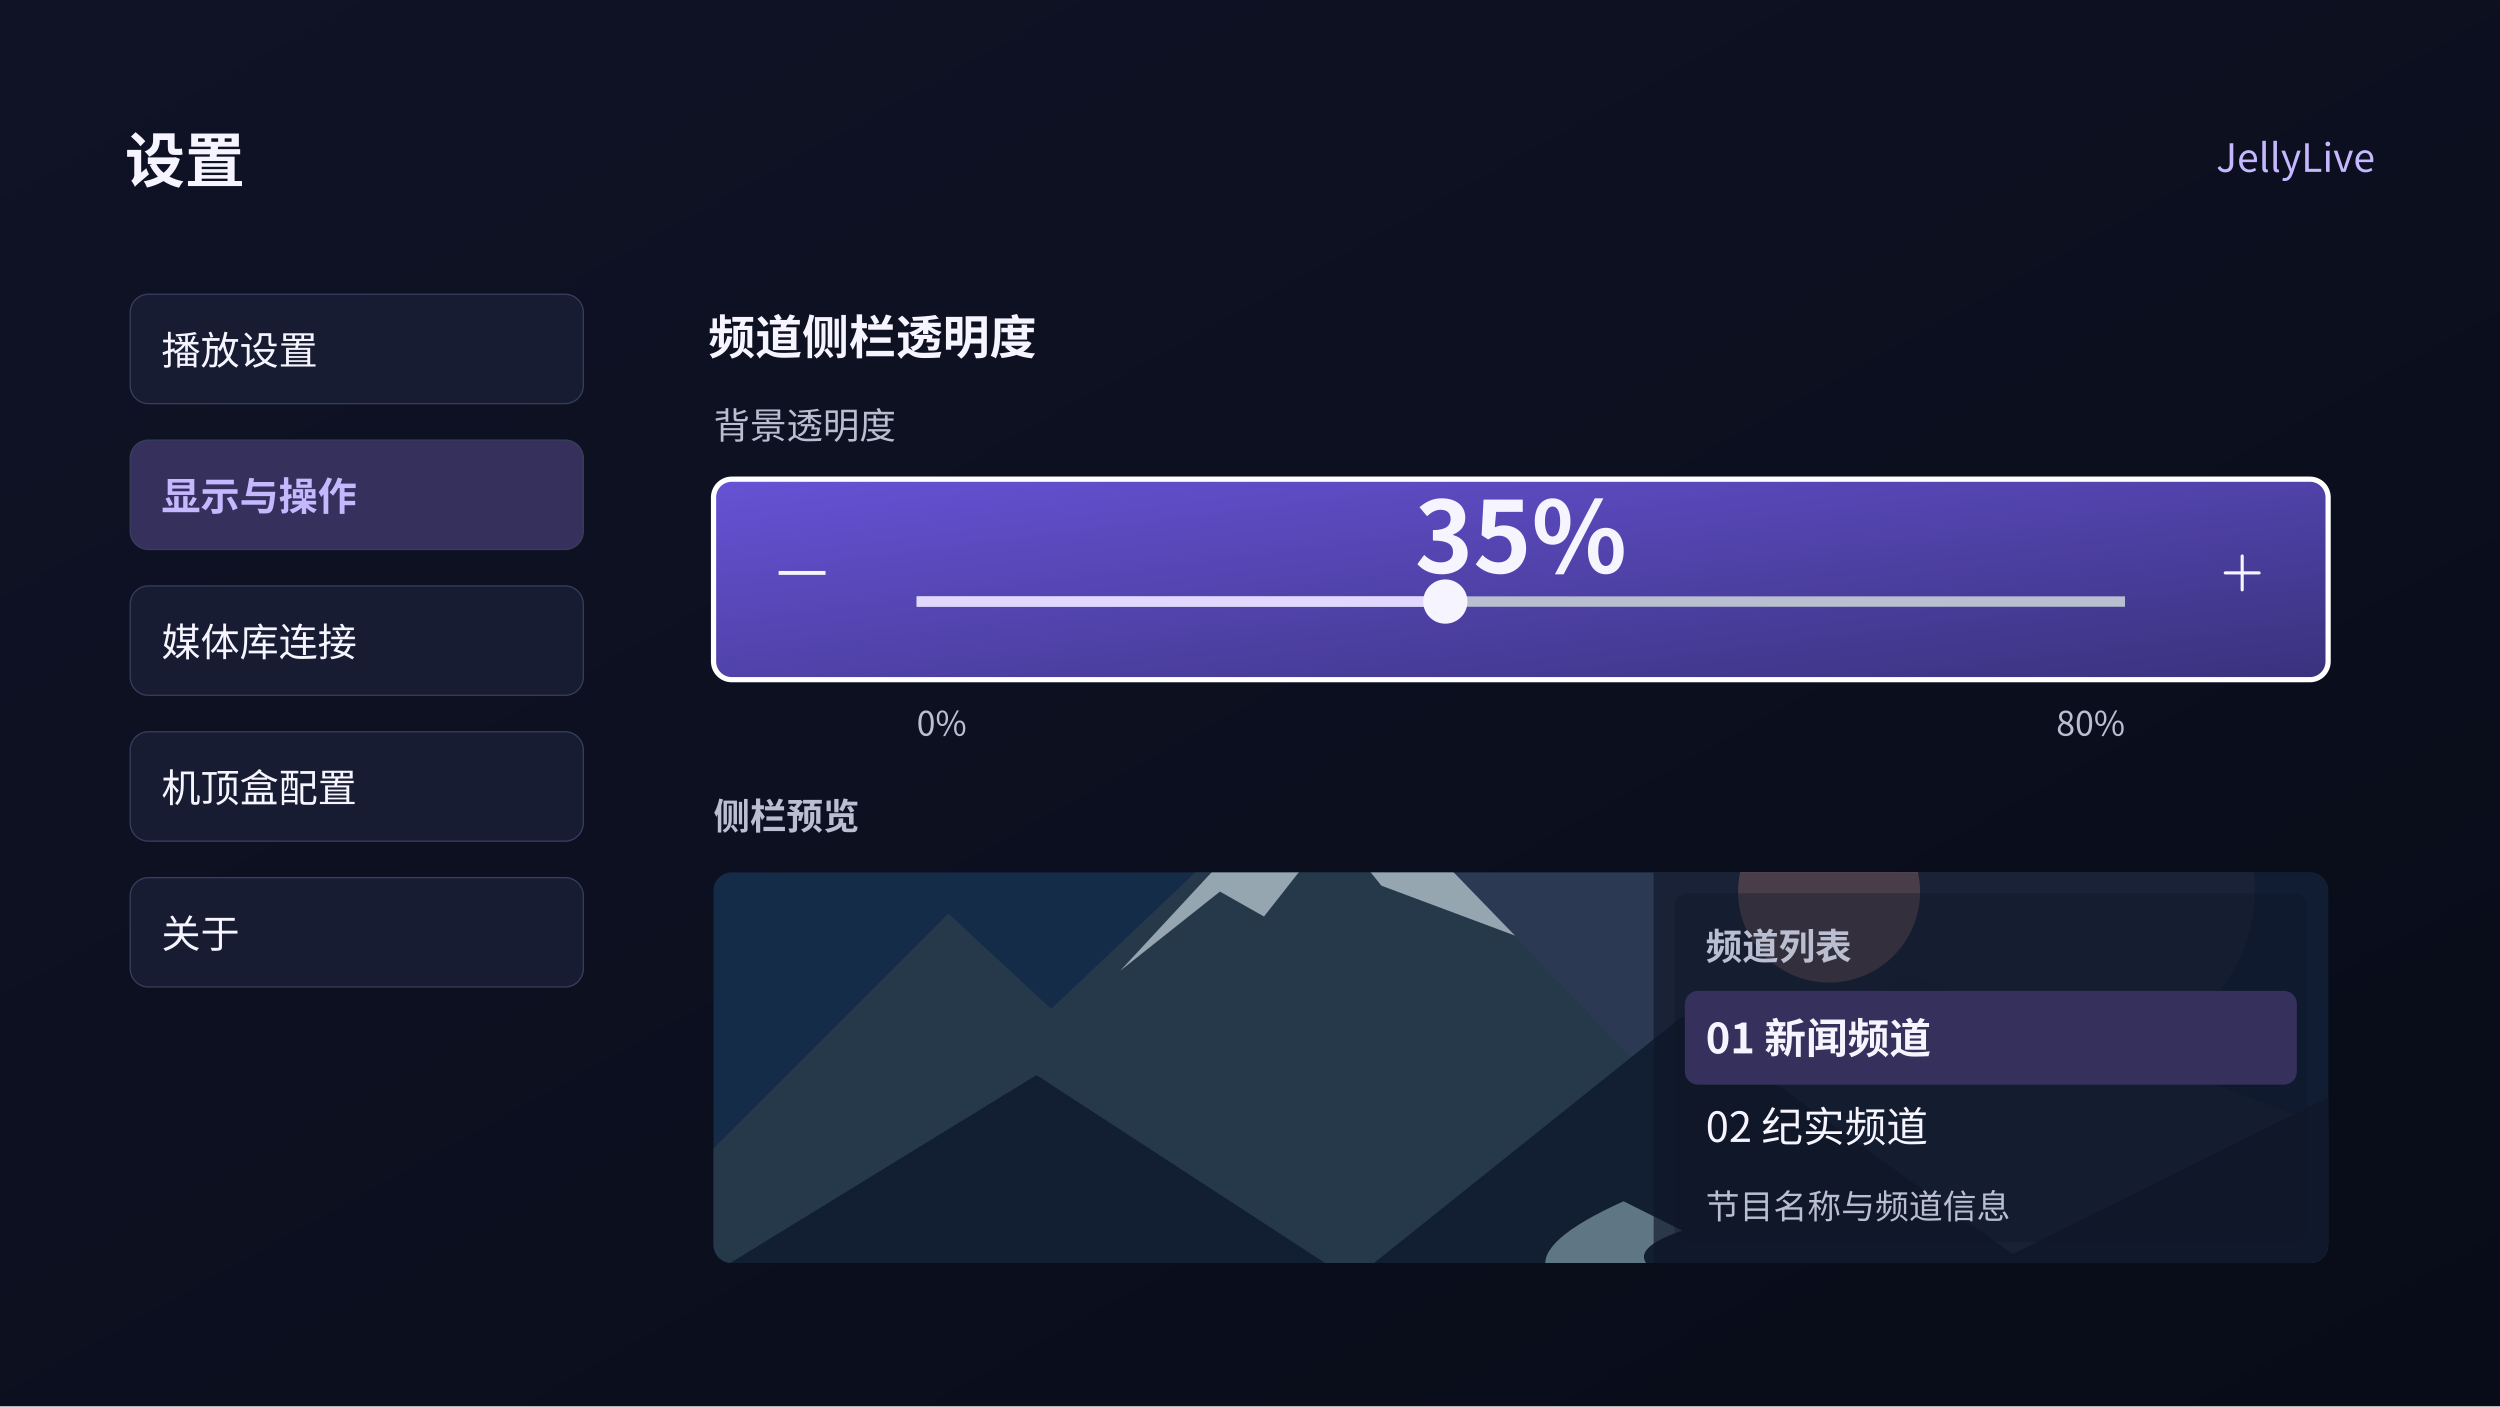
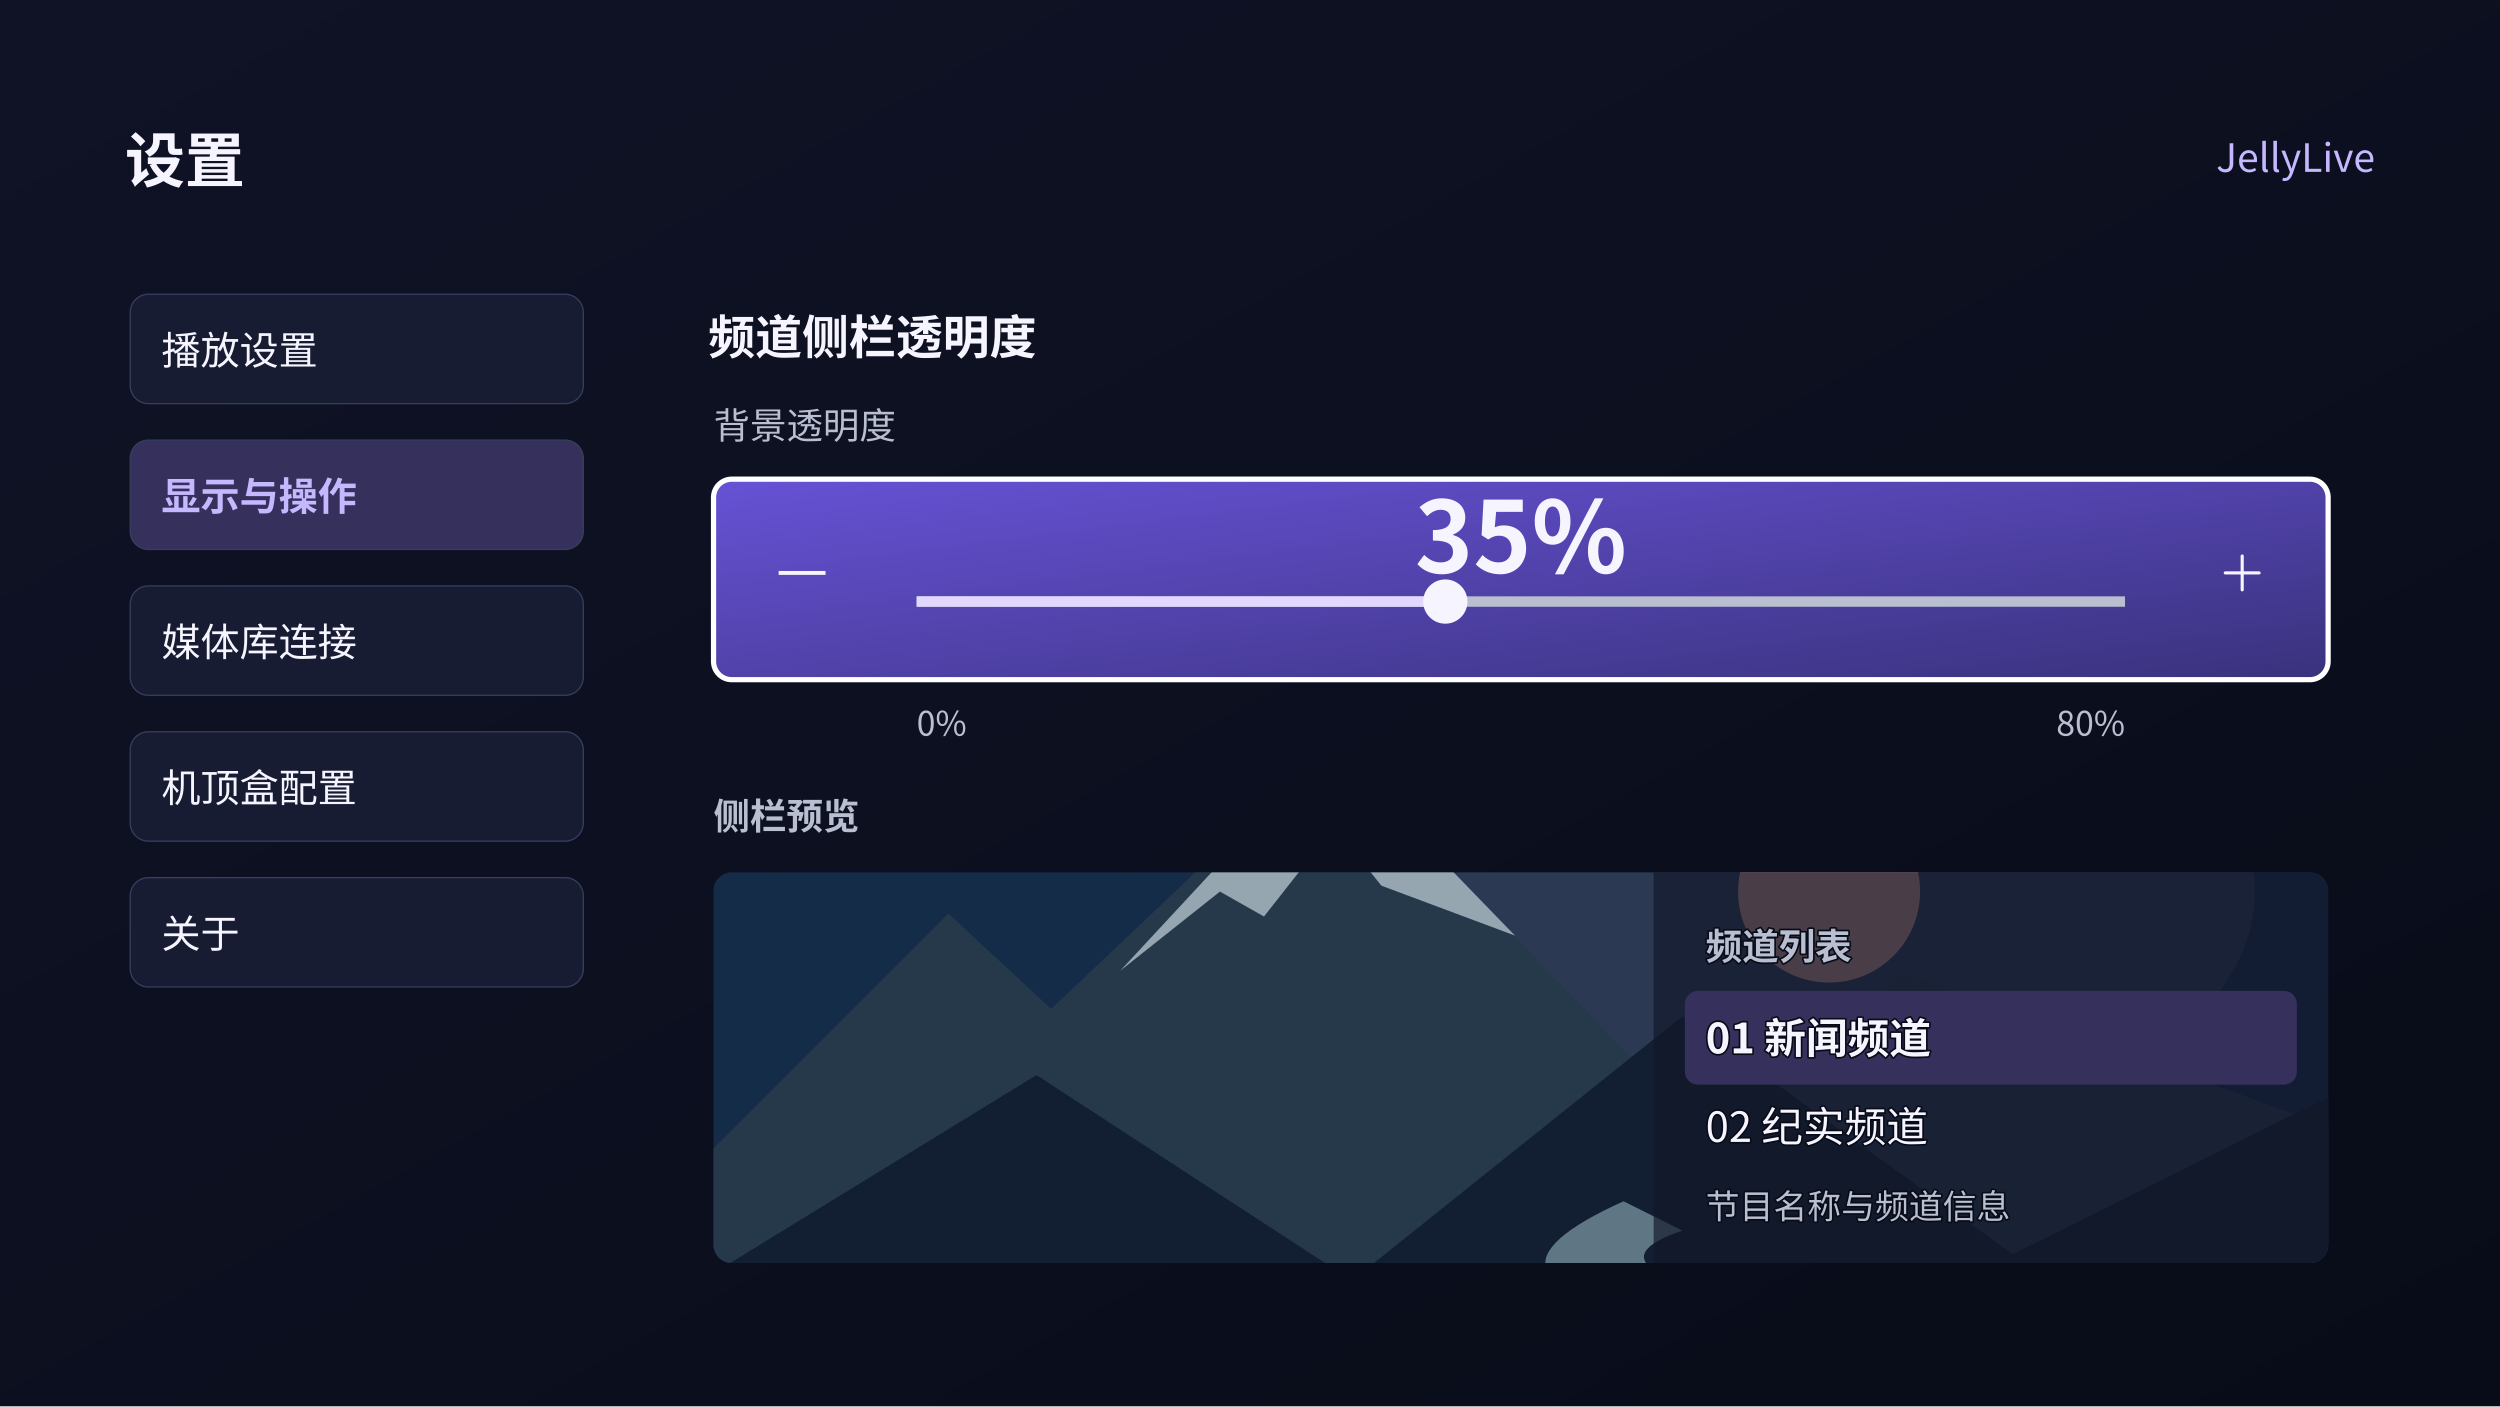
<svg xmlns="http://www.w3.org/2000/svg" width="1920" height="1080" viewBox="0 0 1920 1080" role="img" aria-labelledby="title desc">
  <defs>
    <linearGradient id="bg" x2="1" y2="1">
      <stop stop-color="#101326" />
      <stop offset="1" stop-color="#080c18" />
    </linearGradient>
    <linearGradient id="purple" x2="1" y2="1">
      <stop stop-color="#6652d5" />
      <stop offset="1" stop-color="#3a327d" />
    </linearGradient>
  </defs>
  <g font-family="Noto Sans CJK SC, Microsoft YaHei, sans-serif">
    <rect width="1920" height="1080" fill="url(#bg)" />
    <text x="96" y="140" fill="#f6f5ff" font-size="46" font-weight="650">设置</text>
    <text x="1824" y="132" fill="#c5b8ff" font-size="30" font-weight="500" text-anchor="end">JellyLive</text>
    <rect x="100" y="226" width="348" height="84" rx="14" fill="#171c32" stroke="#363e5d" stroke-width="1" />
    <text x="124" y="280" fill="#f6f5ff" font-size="30" font-weight="500">播放设置</text>
    <rect x="100" y="338" width="348" height="84" rx="14" fill="#36305c" stroke="#363e5d" stroke-width="1" />
    <text x="124" y="392" fill="#c5b8ff" font-size="30" font-weight="650">显示与操作</text>
    <rect x="100" y="450" width="348" height="84" rx="14" fill="#171c32" stroke="#363e5d" stroke-width="1" />
    <text x="124" y="504" fill="#f6f5ff" font-size="30" font-weight="500">媒体库连接</text>
    <rect x="100" y="562" width="348" height="84" rx="14" fill="#171c32" stroke="#363e5d" stroke-width="1" />
    <text x="124" y="616" fill="#f6f5ff" font-size="30" font-weight="500">机顶盒配置</text>
    <rect x="100" y="674" width="348" height="84" rx="14" fill="#171c32" stroke="#363e5d" stroke-width="1" />
    <text x="124" y="728" fill="#f6f5ff" font-size="30" font-weight="500">关于</text>
    <text x="544" y="272" fill="#f6f5ff" font-size="36" font-weight="650">频道侧栏透明度</text>
    <text x="548" y="337" fill="#b9bfd0" font-size="28" font-weight="400">背景透明度</text>
    <rect x="548" y="368" width="1240" height="154" rx="14" fill="url(#purple)" stroke="#fff" stroke-width="4" />
    <text x="1168" y="440" fill="#f6f5ff" font-size="76" font-weight="650" text-anchor="middle">35%</text>
    <path d="M598 440 L634 440" stroke="#f6f5ff" stroke-width="3" fill="none" />
    <g transform="translate(1704 422) scale(1.0)">
      <path d="M18 5 V31 M5 18 H31" fill="none" stroke="#f6f5ff" stroke-width="2.4" stroke-linecap="round" stroke-linejoin="round" />
    </g>
    <path d="M704 462 L1632 462" stroke="#b9bfd0" stroke-width="8" fill="none" />
    <path d="M704 462 L1110 462" stroke="#e1d7ff" stroke-width="8" fill="none" />
    <circle cx="1110" cy="462" r="17" fill="#f6f5ff" />
    <text x="704" y="565" fill="#b9bfd0" font-size="26" font-weight="400">0%</text>
    <text x="1632" y="565" fill="#b9bfd0" font-size="26" font-weight="400" text-anchor="end">80%</text>
    <text x="548" y="637" fill="#b9bfd0" font-size="28" font-weight="600">侧栏预览</text>
    <defs>
      <clipPath id="settings-preview">
        <rect x="548" y="670" width="1240" height="300" rx="14" />
      </clipPath>
    </defs>
    <g clip-path="url(#settings-preview)">
      <svg x="548" y="670" width="1240" height="300" viewBox="0 0 1100 620" preserveAspectRatio="xMidYMid slice">
        <rect width="1100" height="620" fill="#152c49" />
        <ellipse cx="760" cy="190" rx="290" ry="170" fill="#b18684" opacity=".15" />
        <circle cx="760" cy="190" r="62" fill="#b18684" />
        <path d="M0 365 L160 205 L230 270 L420 90 L680 360 L810 245 L1100 350 V620 H0Z" fill="#25394b" />
        <path d="M277 244 L420 90 L546 220 L455 186 L423 146 L375 207 L345 190Z" fill="#c4d4dd" opacity=".7" />
        <path d="M0 450 L220 315 L435 455 L660 275 L885 437 L1100 330 V620 H0Z" fill="#121f32" />
        <path d="M620 401 Q500 455 650 480 Q820 530 500 620 H850 Q970 530 745 477 Q580 448 660 421Z" fill="#93b3bb" opacity=".6" />
        <path d="M0 570 L180 460 L400 620 H0Z M850 620 L1000 470 L1100 520 V620Z" fill="#091624" />
        <path d="M125 142 l12 -5 l11 5 M160 125 l9 -4 l9 4" fill="none" stroke="#dae1e7" stroke-width="2" opacity=".6" />
      </svg>
-       <rect x="1270" y="670" width="518" height="300" rx="0" fill="#101629" fill-opacity="0.65" stroke="none" stroke-width="1" />
-       <rect x="1286" y="686" width="486" height="268" rx="10" fill="#101629" fill-opacity="0.34" stroke="none" stroke-width="1" />
-       <text x="1310" y="737" fill="#b9bfd0" font-size="28" font-weight="600">频道列表</text>
+       <rect x="1270" y="670" width="518" height="300" rx="0" fill="#111629" fill-opacity="0.65" stroke="none" stroke-width="1" />
+       <text stroke="#080c18" stroke-width="2.6" stroke-linejoin="round" paint-order="stroke" x="1310" y="737" fill="#b9bfd0" font-size="28" font-weight="600">频道列表</text>
      <rect x="1294" y="761" width="470" height="72" rx="10" fill="#36305c" stroke="none" stroke-width="1" />
-       <text x="1310" y="809" fill="#f6f5ff" font-size="32" font-weight="600">01  新闻频道</text>
-       <text x="1310" y="877" fill="#f6f5ff" font-size="32" font-weight="400">02  纪实频道</text>
-       <text x="1310" y="936" fill="#b9bfd0" font-size="26" font-weight="400">节目名称与频道信息</text>
+       <text stroke="#080c18" stroke-width="2.6" stroke-linejoin="round" paint-order="stroke" x="1310" y="809" fill="#f6f5ff" font-size="32" font-weight="600">01  新闻频道</text>
+       <text stroke="#080c18" stroke-width="2.6" stroke-linejoin="round" paint-order="stroke" x="1310" y="877" fill="#f6f5ff" font-size="32" font-weight="400">02  纪实频道</text>
+       <text stroke="#080c18" stroke-width="2.6" stroke-linejoin="round" paint-order="stroke" x="1310" y="936" fill="#b9bfd0" font-size="26" font-weight="400">节目名称与频道信息</text>
    </g>
  </g>
</svg>
